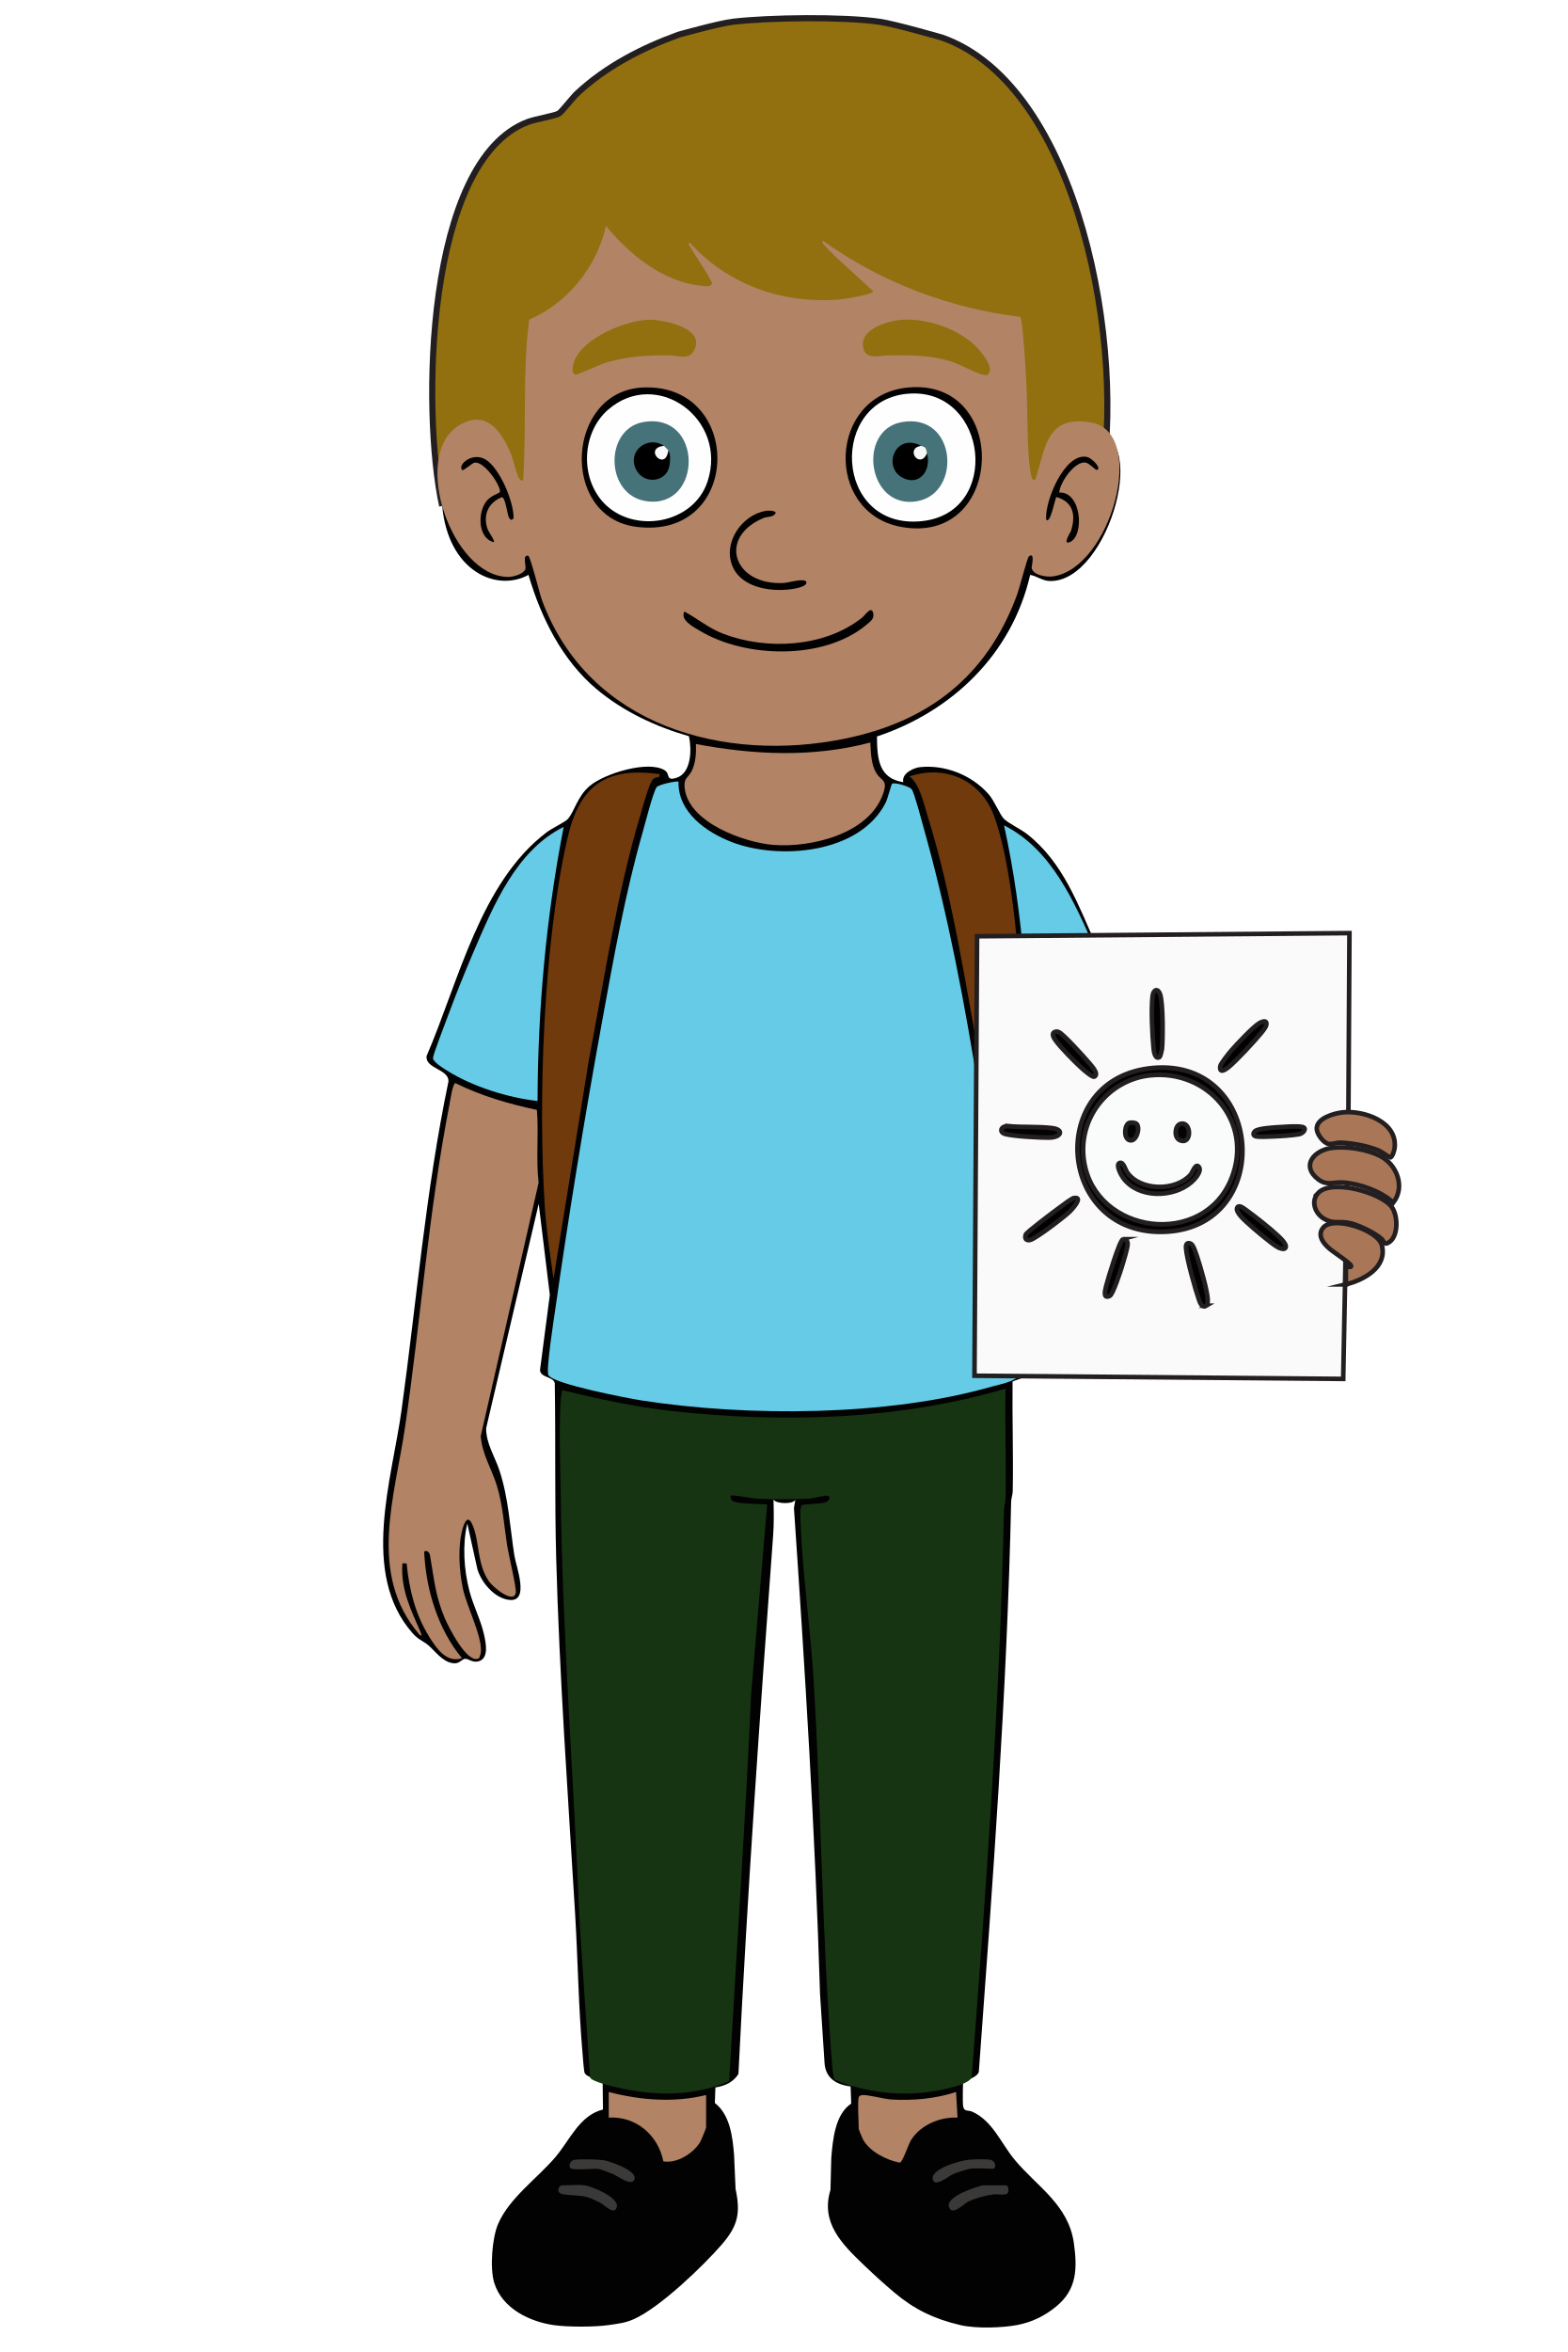
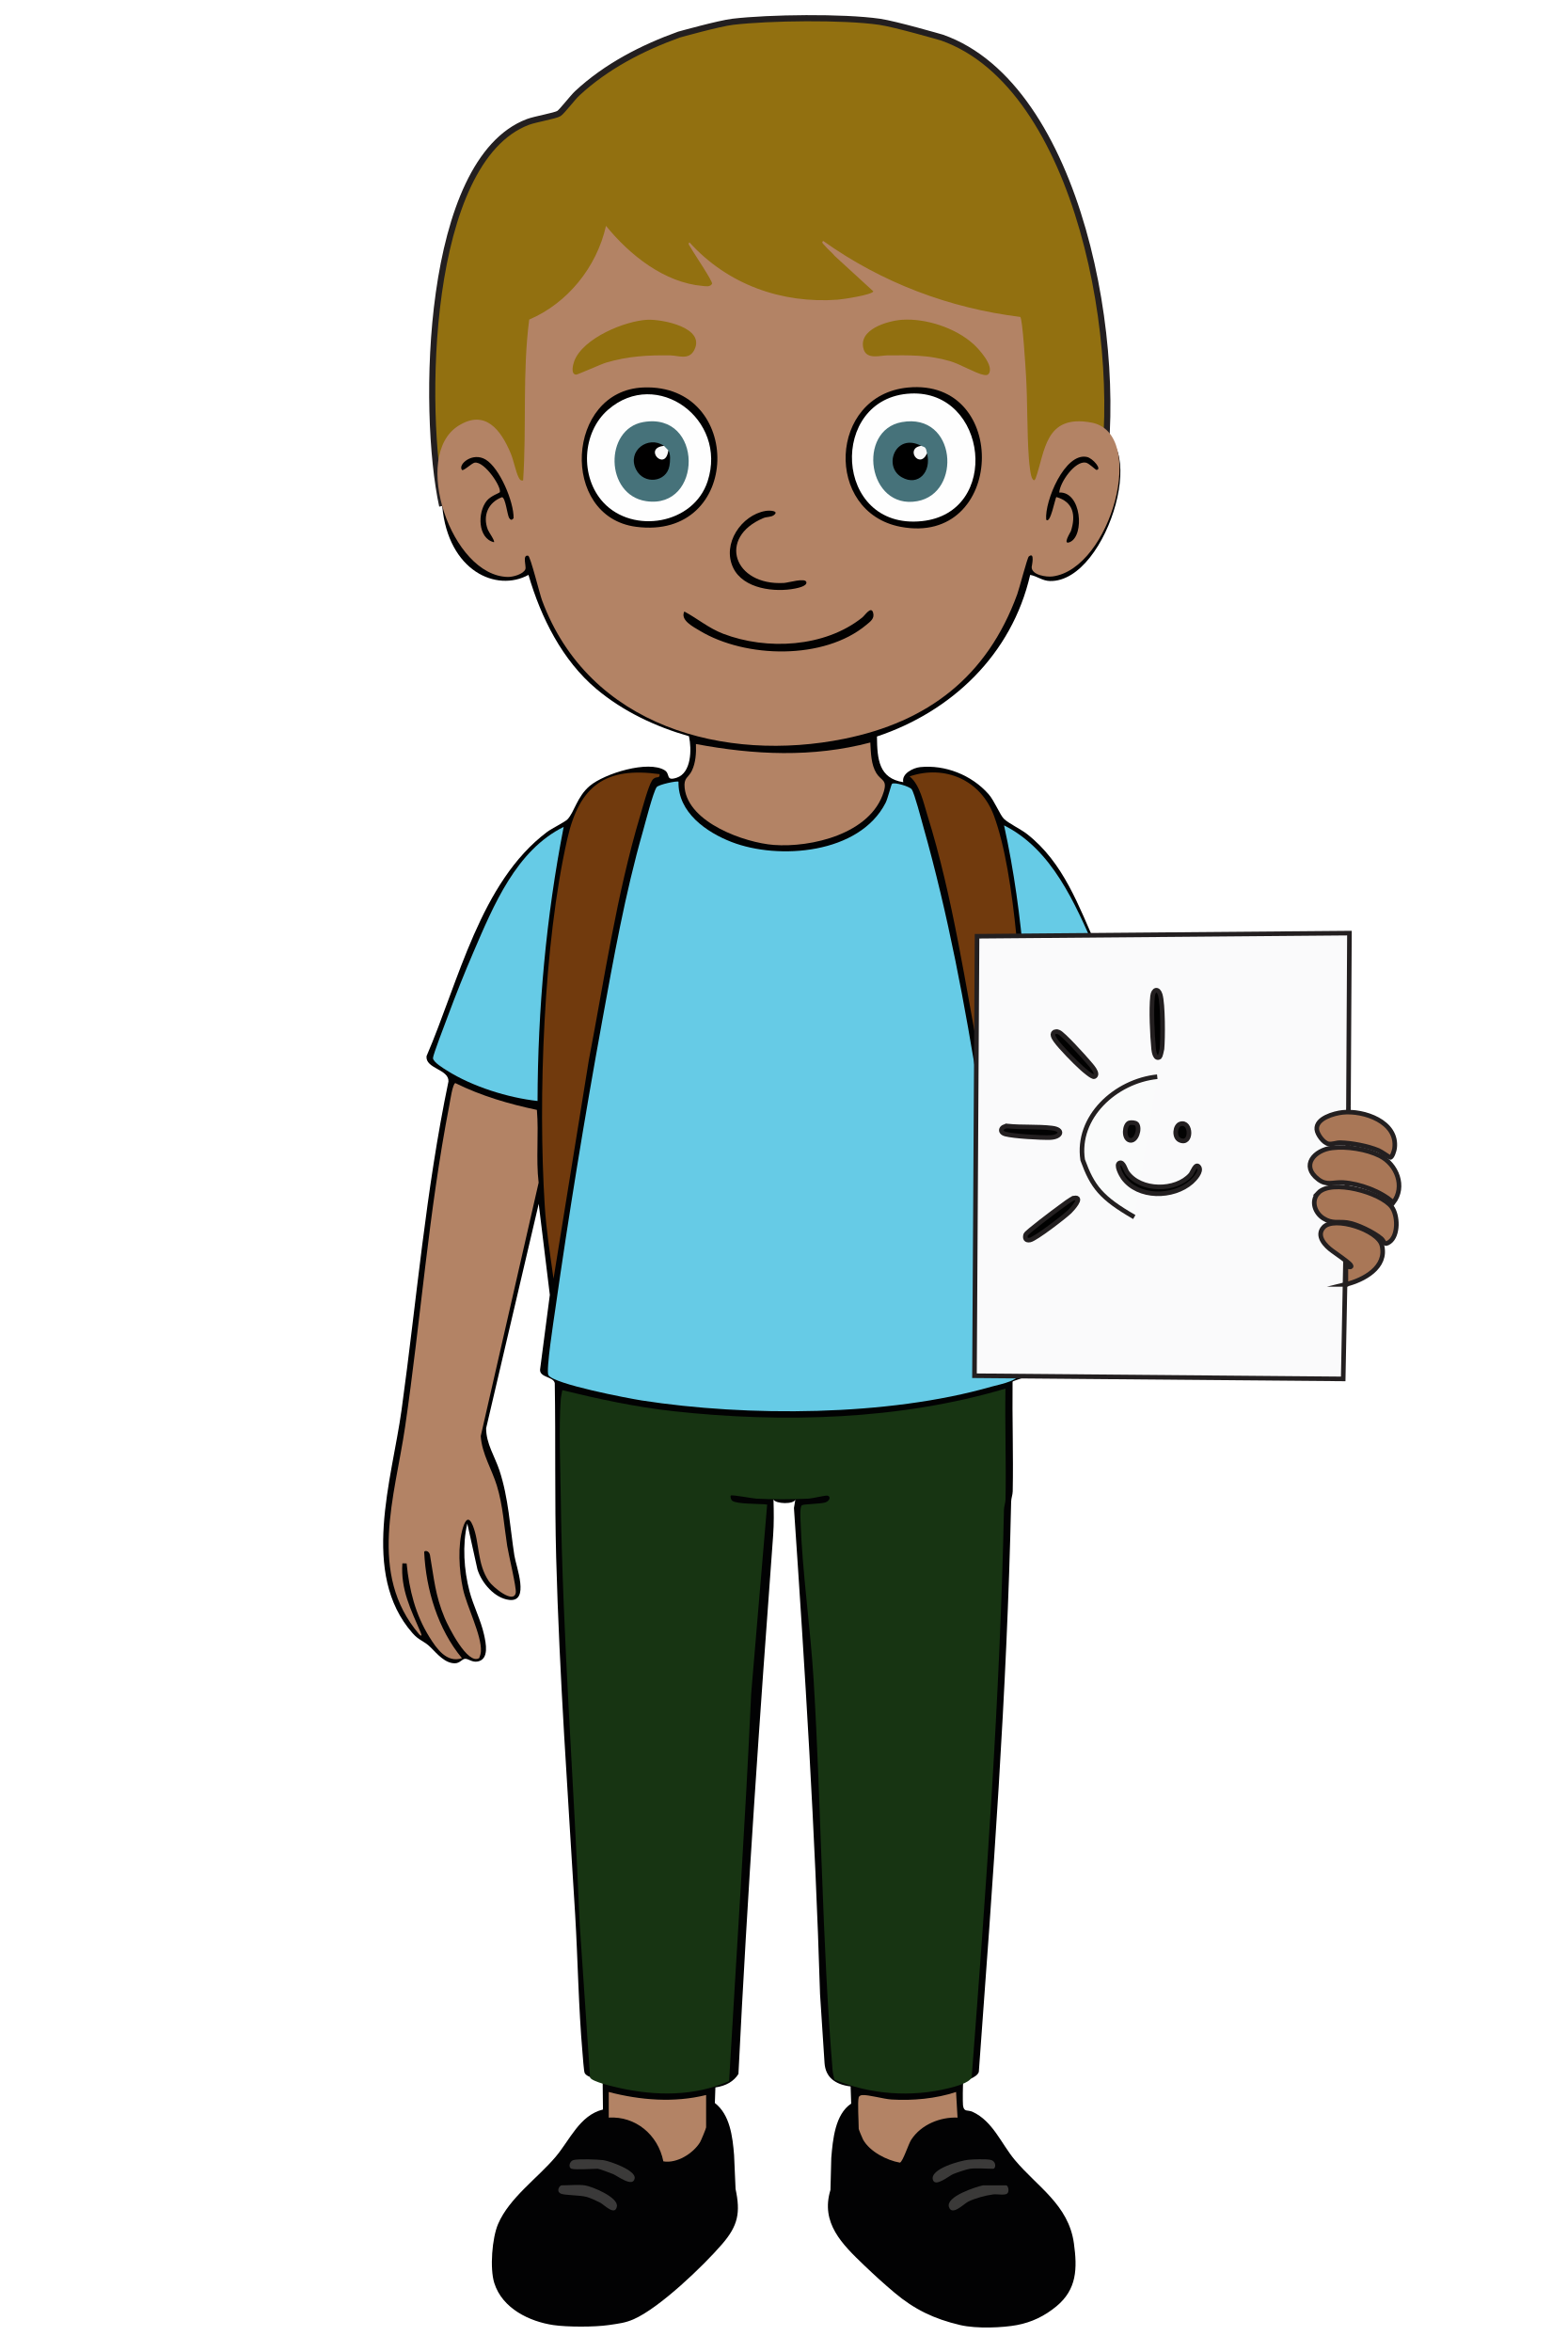
<svg xmlns="http://www.w3.org/2000/svg" id="Layer_1" version="1.1" viewBox="0 0 1024 1536">
  <defs>
    <style>
      .st0 {
        fill: #173412;
      }

      .st1 {
        fill: #46727a;
      }

      .st2 {
        fill: #fafbfb;
      }

      .st2, .st3, .st4, .st5, .st6, .st7, .st8, .st9 {
        stroke: #231f20;
        stroke-miterlimit: 10;
      }

      .st2, .st3, .st4, .st5, .st6, .st7, .st9 {
        stroke-width: 3px;
      }

      .st3 {
        fill: #010101;
      }

      .st10, .st8 {
        fill: #927010;
      }

      .st11 {
        fill: #b38365;
      }

      .st4 {
        fill: #a97757;
      }

      .st12 {
        fill: #faf9f9;
      }

      .st13 {
        fill: #f8f7f7;
      }

      .st5 {
        fill: #030303;
      }

      .st14 {
        fill: #3a3939;
      }

      .st15 {
        fill: #3b3a39;
      }

      .st6 {
        fill: #010100;
      }

      .st7 {
        fill: #020202;
      }

      .st16 {
        fill: #010000;
      }

      .st8 {
        stroke-width: 4px;
      }

      .st17 {
        fill: #66cbe6;
      }

      .st18 {
        fill: #713a0d;
      }

      .st19 {
        fill: #3a3938;
      }

      .st20 {
        fill: #020101;
      }

      .st21 {
        fill: #fefefe;
      }

      .st9 {
        fill: #fafafb;
      }

      .st22 {
        fill: #020203;
      }
    </style>
  </defs>
  <path class="st8" d="M718.65,319.64c17.48-90.35-13.36-263.45-103.34-295.09,0,0-30.4-8.83-40.81-10.33-23.72-3.42-72.07-2.8-95.87,0-8.96,1.05-35.12,8.37-35.12,8.37-23.98,8.63-47.45,20.7-66.46,38.34-2.96,2.75-9.96,11.92-11.95,13.19-2.36,1.51-15.56,3.73-20.3,5.52-66.99,25.39-69.42,188.74-55.96,250.8" />
  <path class="st22" d="M676.24,786.14l-3.34-11.74c-.16,10.25-.83,20.65-1.92,30.86-1.24,11.62-5.56,28.68-5.6,39.32-.05,12.24,5.45,29.27,6.44,42.17.22,2.82.5,7.01.19,9.71-.37,3.3-10.34,4.95-10.61,5.96-.28,23.81.57,47.68.1,71.49-.05,2.32-.98,4.46-1.03,6.78-2.69,124.29-11.98,248.3-21.11,372.34-1.12,3.97-9.53,5.75-10.13,6.73-.39.64-.42,13.3-.21,15.09.58,4.76,3.02,2.79,6.29,4.31,13.26,6.17,18.59,20.67,27.57,31.43,14.61,17.5,35.07,29.22,38.58,54.4,2.3,16.52,1.97,30.1-11.41,41.17-7.73,6.4-16.22,10.44-25.73,12.24-9.12,1.73-26.36,2.53-37.15,0-17.17-4.03-29.92-10.23-42.85-21.11-6.82-5.74-13.44-11.75-19.88-17.93-14.28-13.68-28.62-27.63-21.99-49.21l.53-20.86c1-12.12,2.51-28.53,13.01-35.51l-.38-11.2c-10.64-1.34-16.31-6.36-17.01-15.07l-2.96-45.26c-3.19-105.98-9.85-211.78-17.04-317.43l.93-5.56c-.92,3.26-12.81,3-14.29,0,.22,7.85.34,15.72-.24,23.57-8.68,117.14-16.86,234.26-22.66,351.61-3.04,4.83-8.06,7.75-15.05,8.78-.17,3.39-.29,6.78-.35,10.17,9.86,7.57,11.61,22.01,12.56,34.05l.97,22.1c3.28,15.37,1.68,23.89-8.76,35.98-12.42,14.4-40.9,41.66-57.77,49.06-5.44,2.39-9.42,2.82-16.33,3.83-9.27,1.36-27.25,1.33-36.2,0-15.3-2.28-33.27-10.65-38.55-27.47-3-9.55-1.45-29.39,2.49-38.55,7.33-17.06,25.75-29.88,37.5-43.75,9.45-11.14,15.7-27.22,31-31l-.19-17.4c-.78-2.39-10.13-2.99-11.78-6.5-.52-1.1-1.19-10.73-1.41-13.25-2.6-29.62-3-60.38-4.78-90.16-4.65-77.58-10.31-155.55-12.41-233.27-1.02-37.86-.28-75.88-.91-113.75-.8-4.39-9.73-3.53-9.61-8.79l6.38-48.88-7.26-59.47-34.34,146.54c-.05,9.97,5.64,18.39,8.65,27.44,6.01,18.11,6.91,37.15,9.79,55.66,1.13,7.3,10.24,30.59-3.35,29.03-9.46-1.09-17.96-10.93-20.76-19.9l-6.63-29.97c-3.32,13.94-2.17,30.43,1.42,44.16,2.5,9.55,7.43,18.89,9.52,28.43,1.2,5.44,3.47,15.93-4.04,17.48-3.82.78-5.97-1.83-8.37-1.73-1.96.09-3.35,2.89-6.62,2.92-6.48.06-11.58-6.14-15.76-10.3-4.64-4.61-7.46-4.31-11.89-9.34-34.35-38.97-13.46-100.38-7.21-145.76,9.95-72.22,15.75-143.14,30.64-214.57.42-8.04-15.13-8.29-14.33-16.5,21.04-48.77,35.09-113.62,78.71-146.41,3.16-2.38,11.62-6.46,13.38-8.29,4.46-4.63,6.23-14.84,14.53-21.81,9.81-8.23,38.28-16.88,48.96-10.21,3.83,2.39.41,7.25,7.77,4.88,9.63-3.11,9.98-18.39,8.07-27.12-21.78-6.23-42.95-16.14-60.49-30.88-22.23-18.68-36.17-46.51-44.33-74.48-20.86,11.46-52.47-2.38-56.35-45-1.97-21.64,26.77,32.64,41.39,14.15,1.44-1.82,22.99-17.31,23.25-16.93,33.68,50.46,42.24,105.87,115.8,130.31h-.01c206.71,68.68,177.34-166.81,241.47-175.21,42.53-5.57,13.77,97.71-25.01,96.68-4.91-.13-8.32-3.2-12.85-4-11.98,52.21-51.5,89.35-100.07,105.53.14,15.17,1.35,27.29,17.18,29.85-1.2-5.7,6.66-9.39,10.97-9.84,16.23-1.69,33.63,5.03,44.77,17.66,3.81,4.32,7.46,13.64,10.04,16.13,3.06,2.95,11.07,6.77,15.11,9.94,23.86,18.67,33.67,46.88,45.83,74.24,10.84,24.4,21.54,46.52,30.36,71.79.61,5.62-12.56,10-13.81,12.12-.78,1.32-.55,2.92-.48,4.38.66,13.91,6.88,35.48,9.26,50.32" />
  <path class="st0" d="M544.98,1358.09c-.37-2.03-.98-4.11-1.15-6.18-6.93-84.51-7.26-170.01-12.37-254.71-2.07-34.27-7.43-70.31-8.57-104.23-.07-2.19-.49-8.93.92-9.94,1.17-.84,12.17-.83,15.3-1.86,2.76-.9,3.9-3.88,1.33-4.42-1.34-.28-9.64,1.82-12.25,1.95-10.43.52-23.86.59-34.26,0-2.63-.15-15.87-2.71-16.56-2.01-.51.51-.02,2.65.97,3.41,3.01,2.33,18.2,1.82,22.76,2.48l-10.44,123.45c-3.83,84.41-9.56,168.72-14.41,253.1-22.81,9.96-47.86,9.73-71.81,4.41-3.27-.73-18.16-4.12-19.01-6.86l-6.78-100.18c-3.79-93.55-11.19-186.81-12.39-280.27-.25-19.56-1.28-42.85,0-62.04.14-2.17.75-4.19,1.03-6.32,23.98,5.83,48,11.03,72.58,13.73,71.41,7.82,147.78,5.77,216.88-14.75-.36,24.08.5,48.24.05,72.33-.04,2.33-.98,4.48-1.03,6.8-2.58,123.64-11.68,247.23-21.08,370.6-1.49,3.8-11.23,6.21-14.95,7.13-24.5,6.1-51.48,4.19-74.77-5.64v.02h.01Z" />
  <path class="st17" d="M443.19,510.49c-.46,20.16,18.37,33.06,34.63,39.37,30.7,11.91,83.57,7.91,100.65-25.58,1.43-2.81,3.68-12.01,4.19-12.4,1.62-1.25,11.52,1.75,12.84,3.57,1.85,2.56,6.37,20.08,7.63,24.55,32.2,113.8,44.34,236.89,64.09,353.64,1.29,8.01-13.64,10.21-19.75,11.97-67.42,19.36-159.3,19.7-228.34,8.97-8.86-1.38-57.46-10.65-60.92-16.54-1.7-2.9,3.56-36.49,4.44-42.63,8.92-62.63,19.2-125.51,30.52-187.72,7.53-41.37,15.21-84.43,26.76-124.73,1.64-5.73,6.52-25.11,8.94-28.84,1.16-1.79,13.63-4.35,14.31-3.62h0Z" />
  <path class="st11" d="M345.68,208.71c-4.52,34.78-1.65,70.13-3.98,105.05-1.76.36-2.36-.85-3.05-2.24-1.84-3.74-3.11-10.77-5.05-15.43-6.46-15.51-16.83-29.1-34.32-17.93-30.72,19.63-4.58,97.93,32.46,98.62,3.28.06,10.04-1.74,11.43-5.03.74-1.75-2.23-9.74,1.85-8.81,1.44.33,7.51,24.97,9.01,29.04,30.59,82.74,119.74,106.26,197.48,90.48,54.28-11.02,93.2-40.2,112.96-94.42,1.34-3.67,6.55-23.86,7.54-24.64,4.21-3.33,1.87,6.28,1.87,6.97-.04,5.11,9.49,6.61,13.57,6.09,38.04-4.77,62.55-93.72,25.36-100.52-30.58-5.59-30.03,19.15-36.48,36.85-.97,1.2-.98,1.13-1.91-.01-1.36-1.65-2.15-10.43-2.36-13.29-1.31-17.93-.8-36.18-1.87-54.13-.28-4.71-2.24-37.28-3.77-38.39-46.35-5.74-90.31-22.28-128.69-49.6-1.54.98.31,2.17.95,2.95,1.98,2.44,4.63,4.45,6.63,6.9l25.17,23.07c-1.07,2.32-19.87,5.16-23.26,5.41-36.38,2.69-71.8-9.73-96.81-37.36-1.42.77.22,2.36.68,3.23,1.94,3.64,14.52,22.01,14.03,23.76-1.37,2.21-3.93,1.59-6.04,1.42-25.08-2.13-47.67-20.08-63.24-39.23-6.16,27.19-25.28,50.55-50.14,61.17l-.02.02h0Z" />
  <path class="st11" d="M313.03,1082.8c-7.57,4.94-20.31-20.8-22.53-26.08-6.29-14.97-6.93-25.73-9.64-41.16-.53-3.01-3.65-3.18-3.79-1.97,1.16,24.64,9.05,50.46,24.68,69.32-9.93,3.31-16.54-6.21-21.28-13.84-9.17-14.75-13.14-30.66-14.87-48.05l-2.77-.07c-1.24,17.15,5.64,30.39,11.95,45.16.7,1.65.86,3.11-1.05,1.09-33.7-39.54-15.76-89.9-9.12-135.38,10.23-69.97,15.37-140.52,28.89-210.06.46-2.35,2.16-14.23,3.94-14.42,16.91,8.35,35,13.65,53.25,17.49,1.34,15.72-.71,31.85,1.14,47.53l-37.82,165.49c.77,11.62,7.25,21.6,10.55,32.42,3.96,13,4.64,25.94,6.73,39.25.87,5.51,6.14,27.45,5.61,30.59-1.32,7.7-14.95-3.64-17.53-7.41-7.89-11.52-5.99-25.17-10.5-36.33-2.58-6.39-4.8-4.17-6.45,1.18-3.63,11.73-2.56,28.04-.04,39.97,2.43,11.53,12.38,30.48,11.74,40.96-.09,1.48-.55,2.97-1.09,4.32h0Z" />
  <path class="st18" d="M430.85,505.58c.19,3.6-2.58.48-4.98,4.19s-6.06,17.37-7.62,22.59c-15.5,51.85-23.4,106.73-33.62,159.91l-23.07,142.79c-2.22-15.82-4.74-31.67-5.74-47.66-4.41-70.3-.81-171.02,14.74-239.55,7.94-34.97,25.06-47.15,60.29-42.28h0Z" />
  <path class="st18" d="M662.45,833.09l-21.17-133.94c-10.58-55.31-18.77-113.11-35.52-166.79-2.58-8.27-4.94-20.05-11.64-25.31,22.68-7.73,46.33,2.02,55.07,25.55,14.49,39.01,18.23,118.14,19.95,161.29,1.85,46.32-.2,93.32-6.7,139.21h.01Z" />
  <path class="st17" d="M673.85,720c-1.96-60.67-4.91-121.73-18.02-180.98,31.31,15.62,46.34,50.81,59.96,81.95,10.02,22.92,18.94,46.53,27.15,70.22-.05,4.37-20.97,14.5-25.45,16.47-5.55,2.45-40.88,15.15-43.64,12.33h0Z" />
  <path class="st17" d="M351.12,719.01c-19.29-2.13-42.45-9.35-59.15-19.87-2.29-1.45-9.02-5.46-9.15-8.12-.09-1.91,8.24-23.45,9.68-27.34,5.12-13.83,10.85-28.2,16.68-41.73,13.31-30.92,27.97-66.52,59.01-81.95-11.48,58.76-16.88,118.98-17.07,179.01Z" />
  <path class="st11" d="M568.49,484.92c.35,6.55.45,14.35,3.95,20.01,3.16,5.1,7.27,4.14,4.8,12.18-8.45,27.56-47.55,36.54-71.86,34.68-18.76-1.44-55.65-14.36-58.16-37.14-.77-7.01,2.42-6.57,4.71-11.34,2.5-5.19,2.91-11.71,2.65-17.42,38,7.15,76.2,8.95,113.91-.98h0Z" />
  <path class="st11" d="M560.9,1369.64c.23-.8,1.37-1.36,2.28-1.43,4.14-.28,13.96,2.57,19.09,2.89,13.82.86,29.06-.52,42.22-4.91l.96,16.73c-11.3-.46-23.72,4.49-30.22,14.42-1.88,2.87-5.48,14.41-7.42,14.99-8.47-1.46-19.75-7.17-24.09-15.11-.49-.9-2.81-6.54-2.81-6.92,0-4.39-.86-17.65,0-20.65h-.01Z" />
  <path class="st11" d="M461.23,1368.16v21.15c0,.62-3.26,8.55-3.95,9.68-4.55,7.45-15.29,14.03-23.98,12.51-3.5-17.48-18.25-29.63-35.67-28.58v-16.72c20.67,5.39,42.69,7.14,63.6,1.97h0Z" />
  <path class="st15" d="M373.42,1416.35c-2.39-.72-1.6-4.86,1.14-5.7s15.97-.44,19.49.05c4.09.57,21.46,6.61,20.51,11.9-1.12,6.23-11.11-1.54-14.11-2.8-1.52-.64-9.09-3.46-9.95-3.46-3.78,0-14.43.79-17.09,0h0Z" />
  <path class="st19" d="M642.05,1427.17h15.19c1.23,0,2.38,4.13.52,5.46-1.59,1.14-6.66.15-9.05.46-4.78.61-12.01,2.55-16.32,4.73-2.86,1.44-10.59,9.62-12.55,3.46-2.16-6.79,17.43-13.09,22.21-14.1h0Z" />
  <path class="st15" d="M633.51,1416.35c-2.04.27-8.71,2.54-10.9,3.46-2.79,1.17-11.67,8.73-13.23,3.8-2.3-7.25,18.27-12.68,23.2-13.15,3.22-.3,11.3-.55,14.2.01,4.32.84,3.76,5.87,1.93,5.87-4.64,0-10.82-.57-15.19,0h-.01Z" />
  <path class="st14" d="M381.97,1427.17c4.77.67,22.11,7.83,20.97,13.83-1.22,6.43-8.34-1.21-10.96-2.56-2.28-1.18-6.38-3.06-8.76-3.71-4.52-1.25-14.46-.99-16.9-2.16-3.44-1.66-.63-5.4.46-5.4,4.58,0,10.92-.6,15.19,0h0Z" />
  <path class="st10" d="M589.18,208.84c15.49-1.07,34.97,5.25,46.72,15.92,3.59,3.26,13.45,14.05,10.01,19.24-1.01,1.3-2.28,1.01-3.62.76-4.9-.92-15.27-7.05-21.81-8.94-14.35-4.14-26.36-3.84-41.1-3.72-4.28.04-13.07,2.85-15.2-3.83-4.2-13.18,15.84-18.8,25.01-19.43h-.01Z" />
  <path class="st10" d="M423.07,208.82c9.17-.4,37.96,4.94,30.43,19.75-3.47,6.83-10.36,3.61-15.49,3.53-14.81-.24-27.76.48-42.06,4.7-3.51,1.04-18.64,7.95-19.69,7.86-3.59-.28-2.04-6.47-1.16-8.82,5.67-15.1,33.32-26.38,47.97-27.02h0Z" />
  <path class="st20" d="M592.97,253.09c67.04-6.49,63.47,103.97-4.78,90.93-49.95-9.55-47.09-85.9,4.78-90.93Z" />
  <path class="st20" d="M420.25,253.04c65.83-2.56,64.63,100.09-4.82,90.98-50.06-6.57-45.83-89.01,4.82-90.98h0Z" />
  <path class="st20" d="M447,399.35c8.73,4.67,15.81,10.86,25.37,14.52,28.43,10.9,66.41,8.98,90.87-10.62,1.75-1.41,5.7-7.59,7.03-3.27,1.22,3.96-1.78,5.92-4.32,8.05-27.7,23.18-78.94,21.88-108.81,3.91-4.21-2.53-13.04-6.97-10.14-12.59Z" />
  <path class="st20" d="M499.89,333.69c3.14-.55,9.35-.05,5.52,2.76-1.83,1.34-4.58.96-6.74,1.87-30.15,12.65-19.46,44.26,13.39,42.39,3-.17,14-3.6,14.66-.52.55,2.57-5.65,3.82-7.36,4.16-13.07,2.6-33.85.39-40.48-13.61-7.43-15.7,5.48-34.32,21.01-37.04h0Z" />
  <path class="st20" d="M322.63,354.1c-10.59-2.5-10.87-19.43-4.72-27.02,2.63-3.25,8.16-5.08,8.46-5.51,1.85-2.7-9.74-20.54-16.35-19.42-1.84.31-7.42,5.73-8.26,4.74-2.91-3.42,6.82-12.04,15.52-6.73,9.11,5.56,18.37,27.44,18.2,38.23-1.03,1.34-1.88,1.43-2.86-.03-1.3-1.94-2.39-13.48-4.74-13.66-8.98,3.39-12.78,12.01-9.22,21.24.6,1.55,4.82,7.35,3.98,8.16h-.01Z" />
  <path class="st20" d="M691.89,321.64c14.59-.71,16.61,28.16,7.01,32.35-5.3,2.31.37-6.43.63-7.22,3.34-10.39,1.53-19.03-9.51-22.17-.84.65-3.91,18.1-6.66,14.74-1.08-12.18,12.28-44.02,26.61-40.92,3.94.85,10.26,8.42,6.13,8.45-.41,0-4.76-4.35-6.87-4.75-6.98-1.31-16.91,12.75-17.34,19.52h0Z" />
  <path class="st21" d="M594.9,257c50.31-2.31,59.31,77.89,7.28,83.33-57.92,6.06-61.26-80.85-7.28-83.33Z" />
  <path class="st21" d="M394.16,328.19c-15.43-16.6-14.05-45.75,3.02-60.61,31.8-27.7,78.29,6.07,65.03,46.73-9.2,28.19-48.75,34.64-68.05,13.88h0Z" />
  <path class="st1" d="M589.12,275.65c35.66-6.3,39.45,46.43,9.99,51.66-32.4,5.76-39.63-46.42-9.99-51.66Z" />
  <path class="st1" d="M420.16,275.65c39.46-6.93,39.05,57.16,1.92,51.64-27.01-4.02-27.42-47.15-1.92-51.64h0Z" />
  <path d="M601.71,291.16c-3.73,3.61-3.92,5.94-.58,6.97,1.44-1.16,2.9-1.85,4.38-2.05,3.11,11.72-5.6,21.85-16.48,15.6-12.52-7.18-4.05-29.33,12.69-20.52h-.01Z" />
  <path class="st13" d="M601.71,291.16c.77.41,2.06.6,2.6,1.22.87,1.02.87,2.47,1.2,3.7-4.81,10.76-14.72-3.35-3.8-4.92Z" />
  <path class="st16" d="M433.7,291.16l-.64,2.07c-7.7,1.02.28,9.36,1.47,1.48l2.02-.59c1.56,2.32,1.24,7.14.72,10.09-1.91,10.84-16.74,12.49-21.8,2.4-6.11-12.2,7.99-22.53,18.22-15.44h.01Z" />
  <path class="st12" d="M433.7,291.16c.17.12,2.73,2.78,2.85,2.95-1.88,14.43-16.87-1.46-2.85-2.95Z" />
  <path class="st6" d="M782.25,971.88" />
  <path class="st9" d="M880.81,722.37l-3.44,178.14-240.85-2.07,1.68-287.01,243.24-2.05-.64,112.99" />
-   <path class="st4" d="M870.13,749.64c9.58-1.16,22.54.84,31.23,5.21,10.97,5.52,16.78,20.12,8.72,30.54-7.88-7.35-21.95-12.42-32.67-13.12-6.62-.43-10.62,2.27-16.32-2.08-11.73-8.95-2.59-19.14,9.03-20.55Z" />
-   <path class="st4" d="M861,779.12c8.76-9.42,41.08-.36,48.06,9.1,4.08,5.52,4.43,18.51-1.37,22.79-3.74,2.76-3.44-.38-5.39-2.08-4.76-4.13-16.14-9.67-22.32-10.51-6.1-.83-9.73.95-15.6-2.81-5.51-3.53-8.25-11.25-3.37-16.49Z" />
-   <path class="st4" d="M879.13,838.8v-12.45c1.8,1.55,5.23,1.59,2.32-1.08-2.22-2.03-7.55-5.78-11.11-8.32-4.5-3.21-10.98-9.78-5.81-15.46,6.89-7.55,35.52,1.74,38.08,11.7,3.72,14.49-12.01,22.8-23.49,25.61Z" />
-   <path class="st4" d="M876.95,726.45c13.73-1.48,36.24,6.07,33.98,23.47-.17,1.31-1.51,5.97-2.88,5.98-.44,0-5.72-3.79-7.65-4.6-6.95-2.91-17.54-4.92-25.01-5.06-2.51-.05-4.87,1.14-7.51.79-3.22-.42-7.47-6.14-7.76-9.46-.64-7.23,11.25-10.52,16.84-11.12Z" />
-   <path class="st3" d="M753.41,697.41c72.21-6.09,79.55,102.94,8.63,106.97-71.97,4.08-80.01-100.95-8.63-106.97Z" />
-   <path class="st3" d="M701.66,782.37c6.27-.95-1.45,7.46-2.9,8.86-3.44,3.32-22.39,17.92-26,18.57-2.68.48-3.51-1.01-2.77-3.53.43-1.48,19.25-15.62,22.11-17.65,1.99-1.42,7.66-5.95,9.56-6.24Z" />
+   <path class="st4" d="M870.13,749.64c9.58-1.16,22.54.84,31.23,5.21,10.97,5.52,16.78,20.12,8.72,30.54-7.88-7.35-21.95-12.42-32.67-13.12-6.62-.43-10.62,2.27-16.32-2.08-11.73-8.95-2.59-19.14,9.03-20.55h.01Z" />
+   <path class="st4" d="M861,779.12c8.76-9.42,41.08-.36,48.06,9.1,4.08,5.52,4.43,18.51-1.37,22.79-3.74,2.76-3.44-.38-5.39-2.08-4.76-4.13-16.14-9.67-22.32-10.51-6.1-.83-9.73.95-15.6-2.81-5.51-3.53-8.25-11.25-3.37-16.49h-.01Z" />
+   <path class="st4" d="M879.13,838.8v-12.45c1.8,1.55,5.23,1.59,2.32-1.08-2.22-2.03-7.55-5.78-11.11-8.32-4.5-3.21-10.98-9.78-5.81-15.46,6.89-7.55,35.52,1.74,38.08,11.7,3.72,14.49-12.01,22.8-23.49,25.61h0Z" />
+   <path class="st4" d="M876.95,726.45c13.73-1.48,36.24,6.07,33.98,23.47-.17,1.31-1.51,5.97-2.88,5.98-.44,0-5.72-3.79-7.65-4.6-6.95-2.91-17.54-4.92-25.01-5.06-2.51-.05-4.87,1.14-7.51.79-3.22-.42-7.47-6.14-7.76-9.46-.64-7.23,11.25-10.52,16.84-11.12h0Z" />
+   <path class="st3" d="M701.66,782.37c6.27-.95-1.45,7.46-2.9,8.86-3.44,3.32-22.39,17.92-26,18.57-2.68.48-3.51-1.01-2.77-3.53.43-1.48,19.25-15.62,22.11-17.65,1.99-1.42,7.66-5.95,9.56-6.24h0Z" />
  <path class="st3" d="M757.56,690.21c-2.94,2.08-3.83-3.34-4.01-5.12-.89-8.84-1.68-26.04-.7-34.58.52-4.58,3.7-5.3,5-.91,1.84,6.16,1.82,28.54,1.14,35.5-.08.84-1.14,4.9-1.43,5.11Z" />
-   <path class="st3" d="M788.15,852.7c-2.76,1.75-4.16-1.51-4.86-3.52-2.53-7.28-8.15-27.05-8.61-34.18-.16-2.53.81-3.95,3.36-2.67,1.53.77,3.59,7.5,4.25,9.51,2.01,6.1,6.18,20.6,6.57,26.57.06.96-.08,3.89-.72,4.29Z" />
-   <path class="st3" d="M826.97,667.52c1.17,2.03-1.77,5.32-3,6.87-4.1,5.17-16.46,18.37-21.43,22.47-2.12,1.75-6.21,4.52-5.45-.65.23-1.57,5.71-8.43,7.13-10.09,3.51-4.08,14.27-15.49,18.38-17.97.93-.56,3.71-1.77,4.36-.64Z" />
-   <path class="st3" d="M839.18,815.37c-.98.63-3.17-.18-4.25-.71-3.69-1.81-16.66-12.82-20.17-16.14-1.86-1.76-8.35-7.3-6.49-10.06,1.21-1.79,4.17.68,5.36,1.53,5.94,4.26,15.59,11.87,20.88,16.81,1.24,1.16,7.49,6.77,4.67,8.57Z" />
-   <path class="st3" d="M689.41,673.79c.95-.26,1.37-.04,2.19.26,2.77,1.01,16.67,16.4,19.43,19.69,1.51,1.8,7.26,7.74,3.74,9.38-1.26.59-6.98-4.48-8.18-5.55-4.34-3.87-13.74-13.46-17-17.99-1.19-1.66-3.35-4.9-.19-5.78Z" />
-   <path class="st7" d="M658.16,735.4c9.51.97,19.51.16,28.98,1.3,8.09.97,6.07,5.96-1.28,6.19-6.01.18-23.59-.82-29.1-2.28-4.5-1.2-2.89-5.24,1.4-5.2Z" />
-   <path class="st3" d="M733.56,809.27c1.9-.25,2.97,1.2,3.01,3.04.06,2.6-2.85,11.8-3.78,14.9s-5.86,18.04-7.81,19.03c-4.95,2.5-2.97-4.12-2.38-6.58.95-3.95,8.69-29.7,10.97-30.39Z" />
-   <path class="st7" d="M835.05,736.13c3.97-.25,11.85-.86,15.44-.2s.96,4.27-2.07,4.8c-4.67.81-12.76,1.28-17.63,1.45-2.68.09-7.87.4-10.23-.03-2.22-.41-2.23-2.16-.71-3.48,2-1.75,12.08-2.34,15.2-2.53Z" />
-   <path class="st2" d="M751.36,702.25c37.47-3.9,67.54,30.42,53.11,67.12-18.18,46.22-89.07,36.83-96.42-11.06-4.29-27.95,15.94-53.21,43.31-56.06Z" />
-   <path class="st3" d="M731.44,759.44c2.41-.76,3.65,4.54,4.8,6.18,8.67,12.39,31.87,12.49,41.49,1.46,1.16-1.33,3.31-8.02,5.43-4.9,1.94,2.85-2.72,7.91-4.77,9.72-11.98,10.56-35.07,10.89-44.87-2.83-1.07-1.5-5.13-8.67-2.08-9.63Z" />
+   <path class="st3" d="M689.41,673.79c.95-.26,1.37-.04,2.19.26,2.77,1.01,16.67,16.4,19.43,19.69,1.51,1.8,7.26,7.74,3.74,9.38-1.26.59-6.98-4.48-8.18-5.55-4.34-3.87-13.74-13.46-17-17.99-1.19-1.66-3.35-4.9-.19-5.78h.01Z" />
+   <path class="st7" d="M658.16,735.4c9.51.97,19.51.16,28.98,1.3,8.09.97,6.07,5.96-1.28,6.19-6.01.18-23.59-.82-29.1-2.28-4.5-1.2-2.89-5.24,1.4-5.2h0Z" />
+   <path class="st2" d="M740.91,794.8c-21.64-12.5-27.29-19.65-33.7-37.27-4.29-27.95,21.33-51.51,48.7-54.36" />
+   <path class="st3" d="M731.44,759.44c2.41-.76,3.65,4.54,4.8,6.18,8.67,12.39,31.87,12.49,41.49,1.46,1.16-1.33,3.31-8.02,5.43-4.9,1.94,2.85-2.72,7.91-4.77,9.72-11.98,10.56-35.07,10.89-44.87-2.83-1.07-1.5-5.13-8.67-2.08-9.63h0Z" />
  <path class="st5" d="M771.04,733.98c7.38-2.19,7.71,14.38-.48,10.58-3.89-1.8-3.18-9.49.48-10.58Z" />
-   <path class="st5" d="M742.5,734.03c2.46,2.9-.32,11.79-4.61,10.61s-3.37-10.39-.19-11.36c1.14-.35,4.05-.14,4.8.74Z" />
+   <path class="st5" d="M742.5,734.03c2.46,2.9-.32,11.79-4.61,10.61s-3.37-10.39-.19-11.36c1.14-.35,4.05-.14,4.8.74h0Z" />
</svg>
